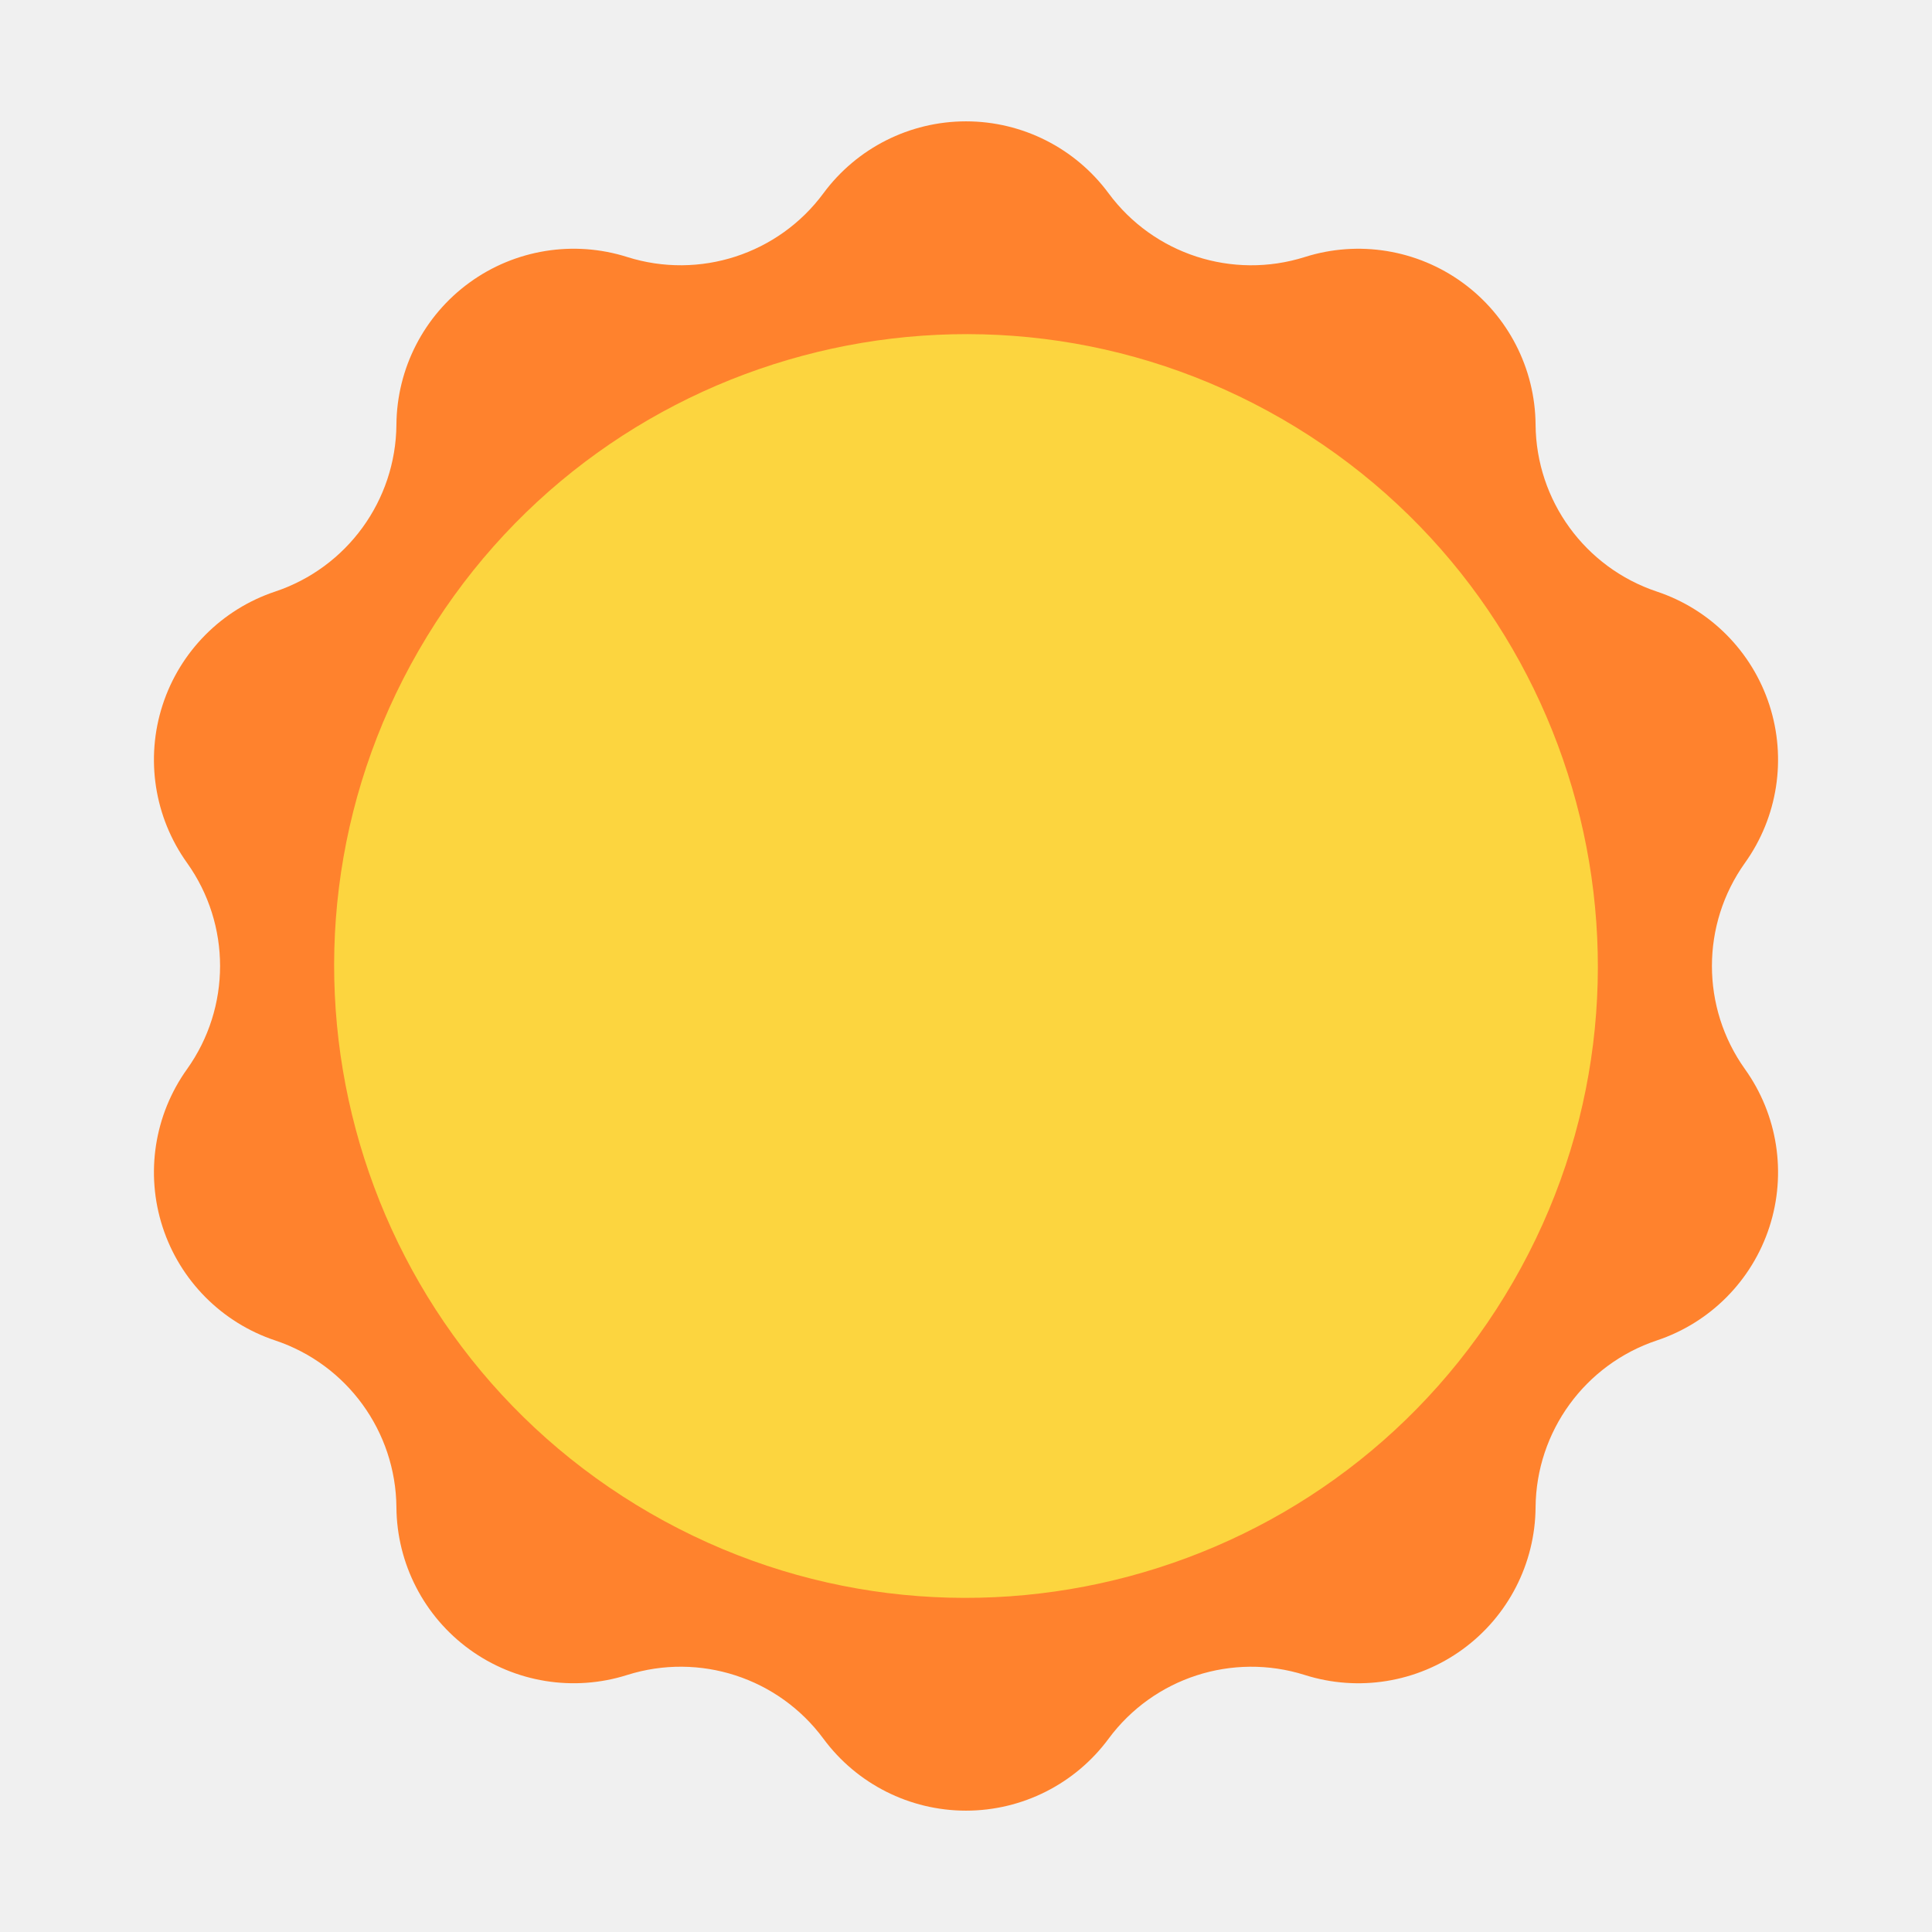
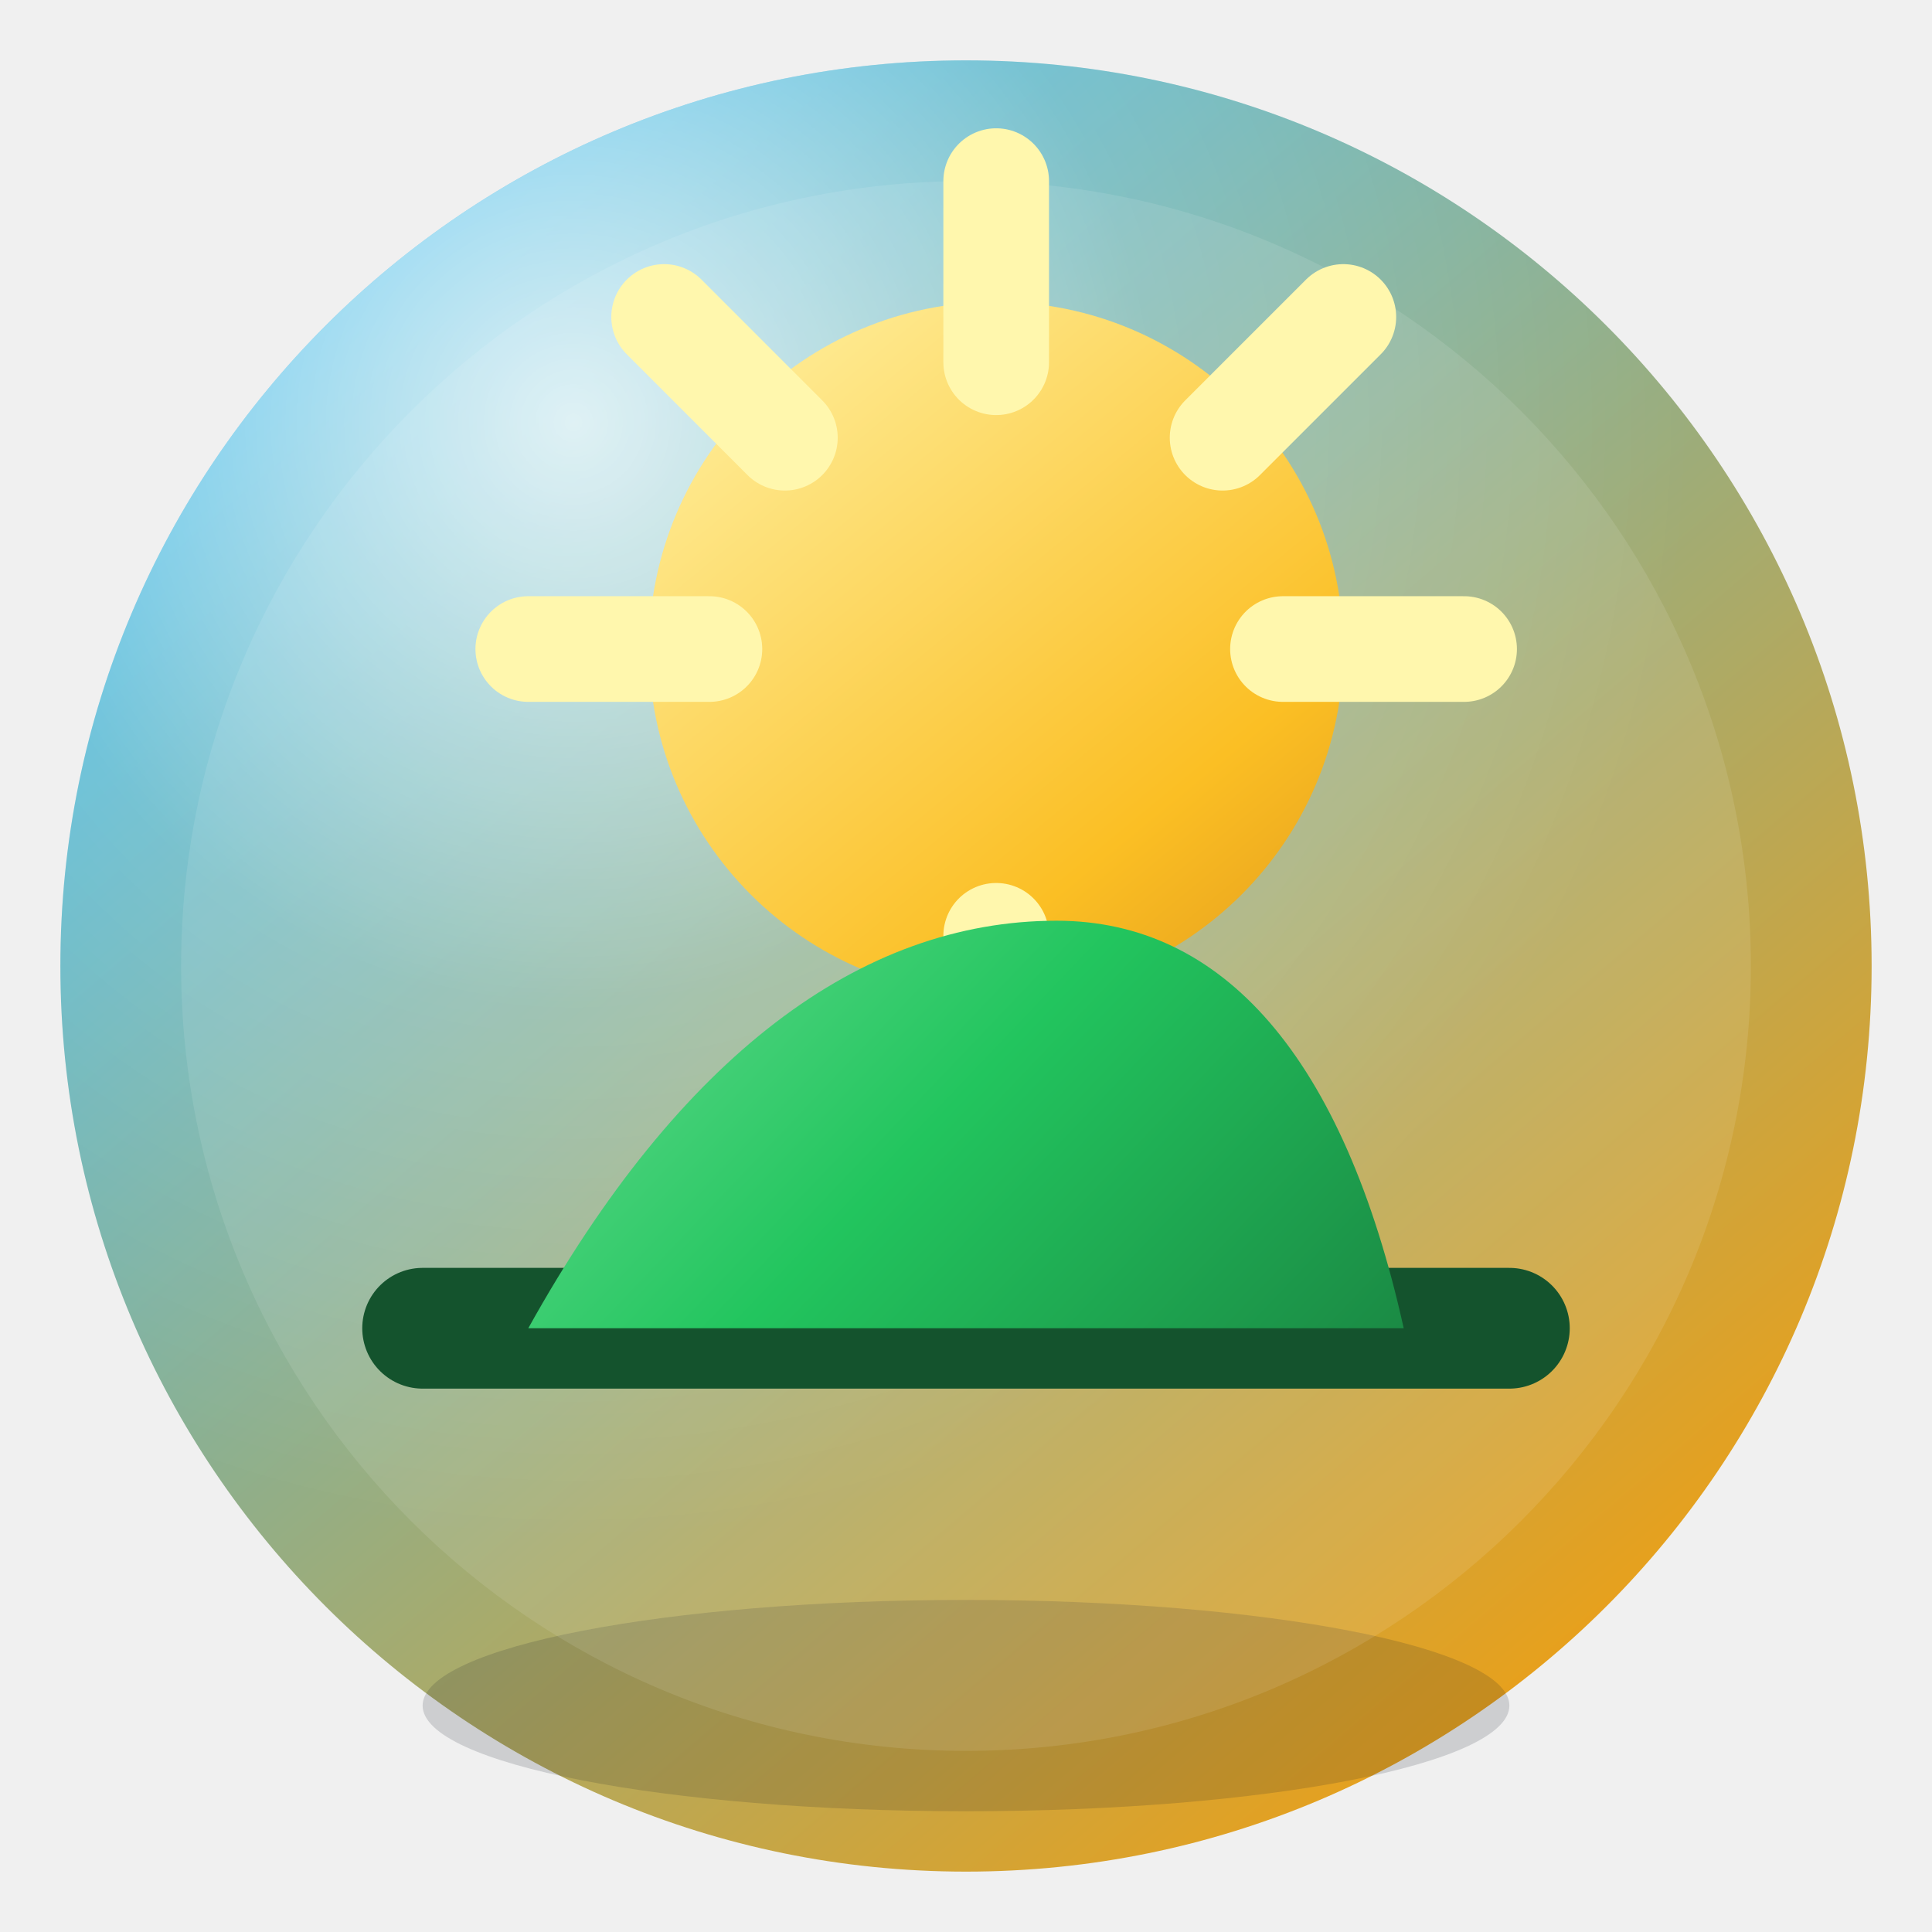
- <svg xmlns="http://www.w3.org/2000/svg" width="1em" height="1em" viewBox="0 0 32 32">
-   <g fill="none">
-     <path fill="#FF822D" d="M13.638 3.202a2.936 2.936 0 0 1 4.724 0a2.94 2.94 0 0 0 3.25 1.055a2.936 2.936 0 0 1 3.822 2.778a2.94 2.94 0 0 0 2.008 2.763a2.936 2.936 0 0 1 1.46 4.494a2.94 2.94 0 0 0 0 3.416a2.936 2.936 0 0 1-1.46 4.494a2.94 2.94 0 0 0-2.008 2.763a2.936 2.936 0 0 1-3.823 2.778a2.94 2.94 0 0 0-3.249 1.055a2.936 2.936 0 0 1-4.724 0a2.94 2.94 0 0 0-3.25-1.055a2.936 2.936 0 0 1-3.822-2.778a2.94 2.94 0 0 0-2.008-2.763a2.936 2.936 0 0 1-1.46-4.494a2.94 2.94 0 0 0 0-3.416a2.936 2.936 0 0 1 1.46-4.494a2.94 2.94 0 0 0 2.008-2.763a2.936 2.936 0 0 1 3.823-2.778a2.94 2.94 0 0 0 3.249-1.055" />
-     <path fill="#FCD53F" d="M25.062 21.232c-2.89 5.005-9.29 6.72-14.294 3.83s-6.72-9.29-3.83-14.294s9.29-6.72 14.294-3.83s6.72 9.29 3.83 14.294" />
-   </g>
+ <svg xmlns="http://www.w3.org/2000/svg" viewBox="0 0 128 128">
+   <defs>
+     <linearGradient id="bg" x1="18" y1="10" x2="110" y2="118" gradientUnits="userSpaceOnUse">
+       <stop stop-color="#38BDF8" />
+       <stop offset="1" stop-color="#F59E0B" />
+     </linearGradient>
+     <radialGradient id="shine" cx="38" cy="28" r="74" gradientUnits="userSpaceOnUse">
+       <stop stop-color="#FFFFFF" stop-opacity="0.78" />
+       <stop offset="0.52" stop-color="#FFFFFF" stop-opacity="0.16" />
+       <stop offset="1" stop-color="#FFFFFF" stop-opacity="0" />
+     </radialGradient>
+     <linearGradient id="gold" x1="31" y1="25" x2="96" y2="104" gradientUnits="userSpaceOnUse">
+       <stop stop-color="#FFF7B2" />
+       <stop offset="0.5" stop-color="#FBBF24" />
+       <stop offset="1" stop-color="#B45309" />
+     </linearGradient>
+     <linearGradient id="silver" x1="28" y1="22" x2="101" y2="105" gradientUnits="userSpaceOnUse">
+       <stop stop-color="#FFFFFF" />
+       <stop offset="0.55" stop-color="#D8E3F0" />
+       <stop offset="1" stop-color="#7C8EA5" />
+     </linearGradient>
+     <linearGradient id="green" x1="21" y1="25" x2="105" y2="105" gradientUnits="userSpaceOnUse">
+       <stop stop-color="#BBF7D0" />
+       <stop offset="0.55" stop-color="#22C55E" />
+       <stop offset="1" stop-color="#166534" />
+     </linearGradient>
+     <linearGradient id="warm" x1="25" y1="18" x2="106" y2="112" gradientUnits="userSpaceOnUse">
+       <stop stop-color="#FED7AA" />
+       <stop offset="0.48" stop-color="#FB923C" />
+       <stop offset="1" stop-color="#B91C1C" />
+     </linearGradient>
+     <linearGradient id="blue" x1="24" y1="18" x2="106" y2="112" gradientUnits="userSpaceOnUse">
+       <stop stop-color="#BAE6FD" />
+       <stop offset="0.5" stop-color="#38BDF8" />
+       <stop offset="1" stop-color="#1D4ED8" />
+     </linearGradient>
+   </defs>
+   <circle cx="64" cy="64" r="60" fill="url(#bg)" />
+   <circle cx="64" cy="64" r="60" fill="url(#shine)" />
+   <ellipse cx="64" cy="113" rx="36" ry="7" fill="#111827" opacity="0.16" />
+   <circle cx="64" cy="64" r="52" fill="#FFFFFF" opacity="0.10" />
+   <circle cx="66" cy="43" r="23" fill="url(#gold)" />
+   <path d="M66 12v12M66 62v12M35 43h12M85 43h12M44 21l8 8M89 21l-8 8" stroke="#FFF7AD" stroke-width="7" stroke-linecap="round" />
+   <path d="M28 88h72" stroke="#14532D" stroke-width="8" stroke-linecap="round" />
+   <path d="M35 88c10-18 22-27 35-27 11 0 19 9 23 27" fill="url(#green)" />
</svg>
